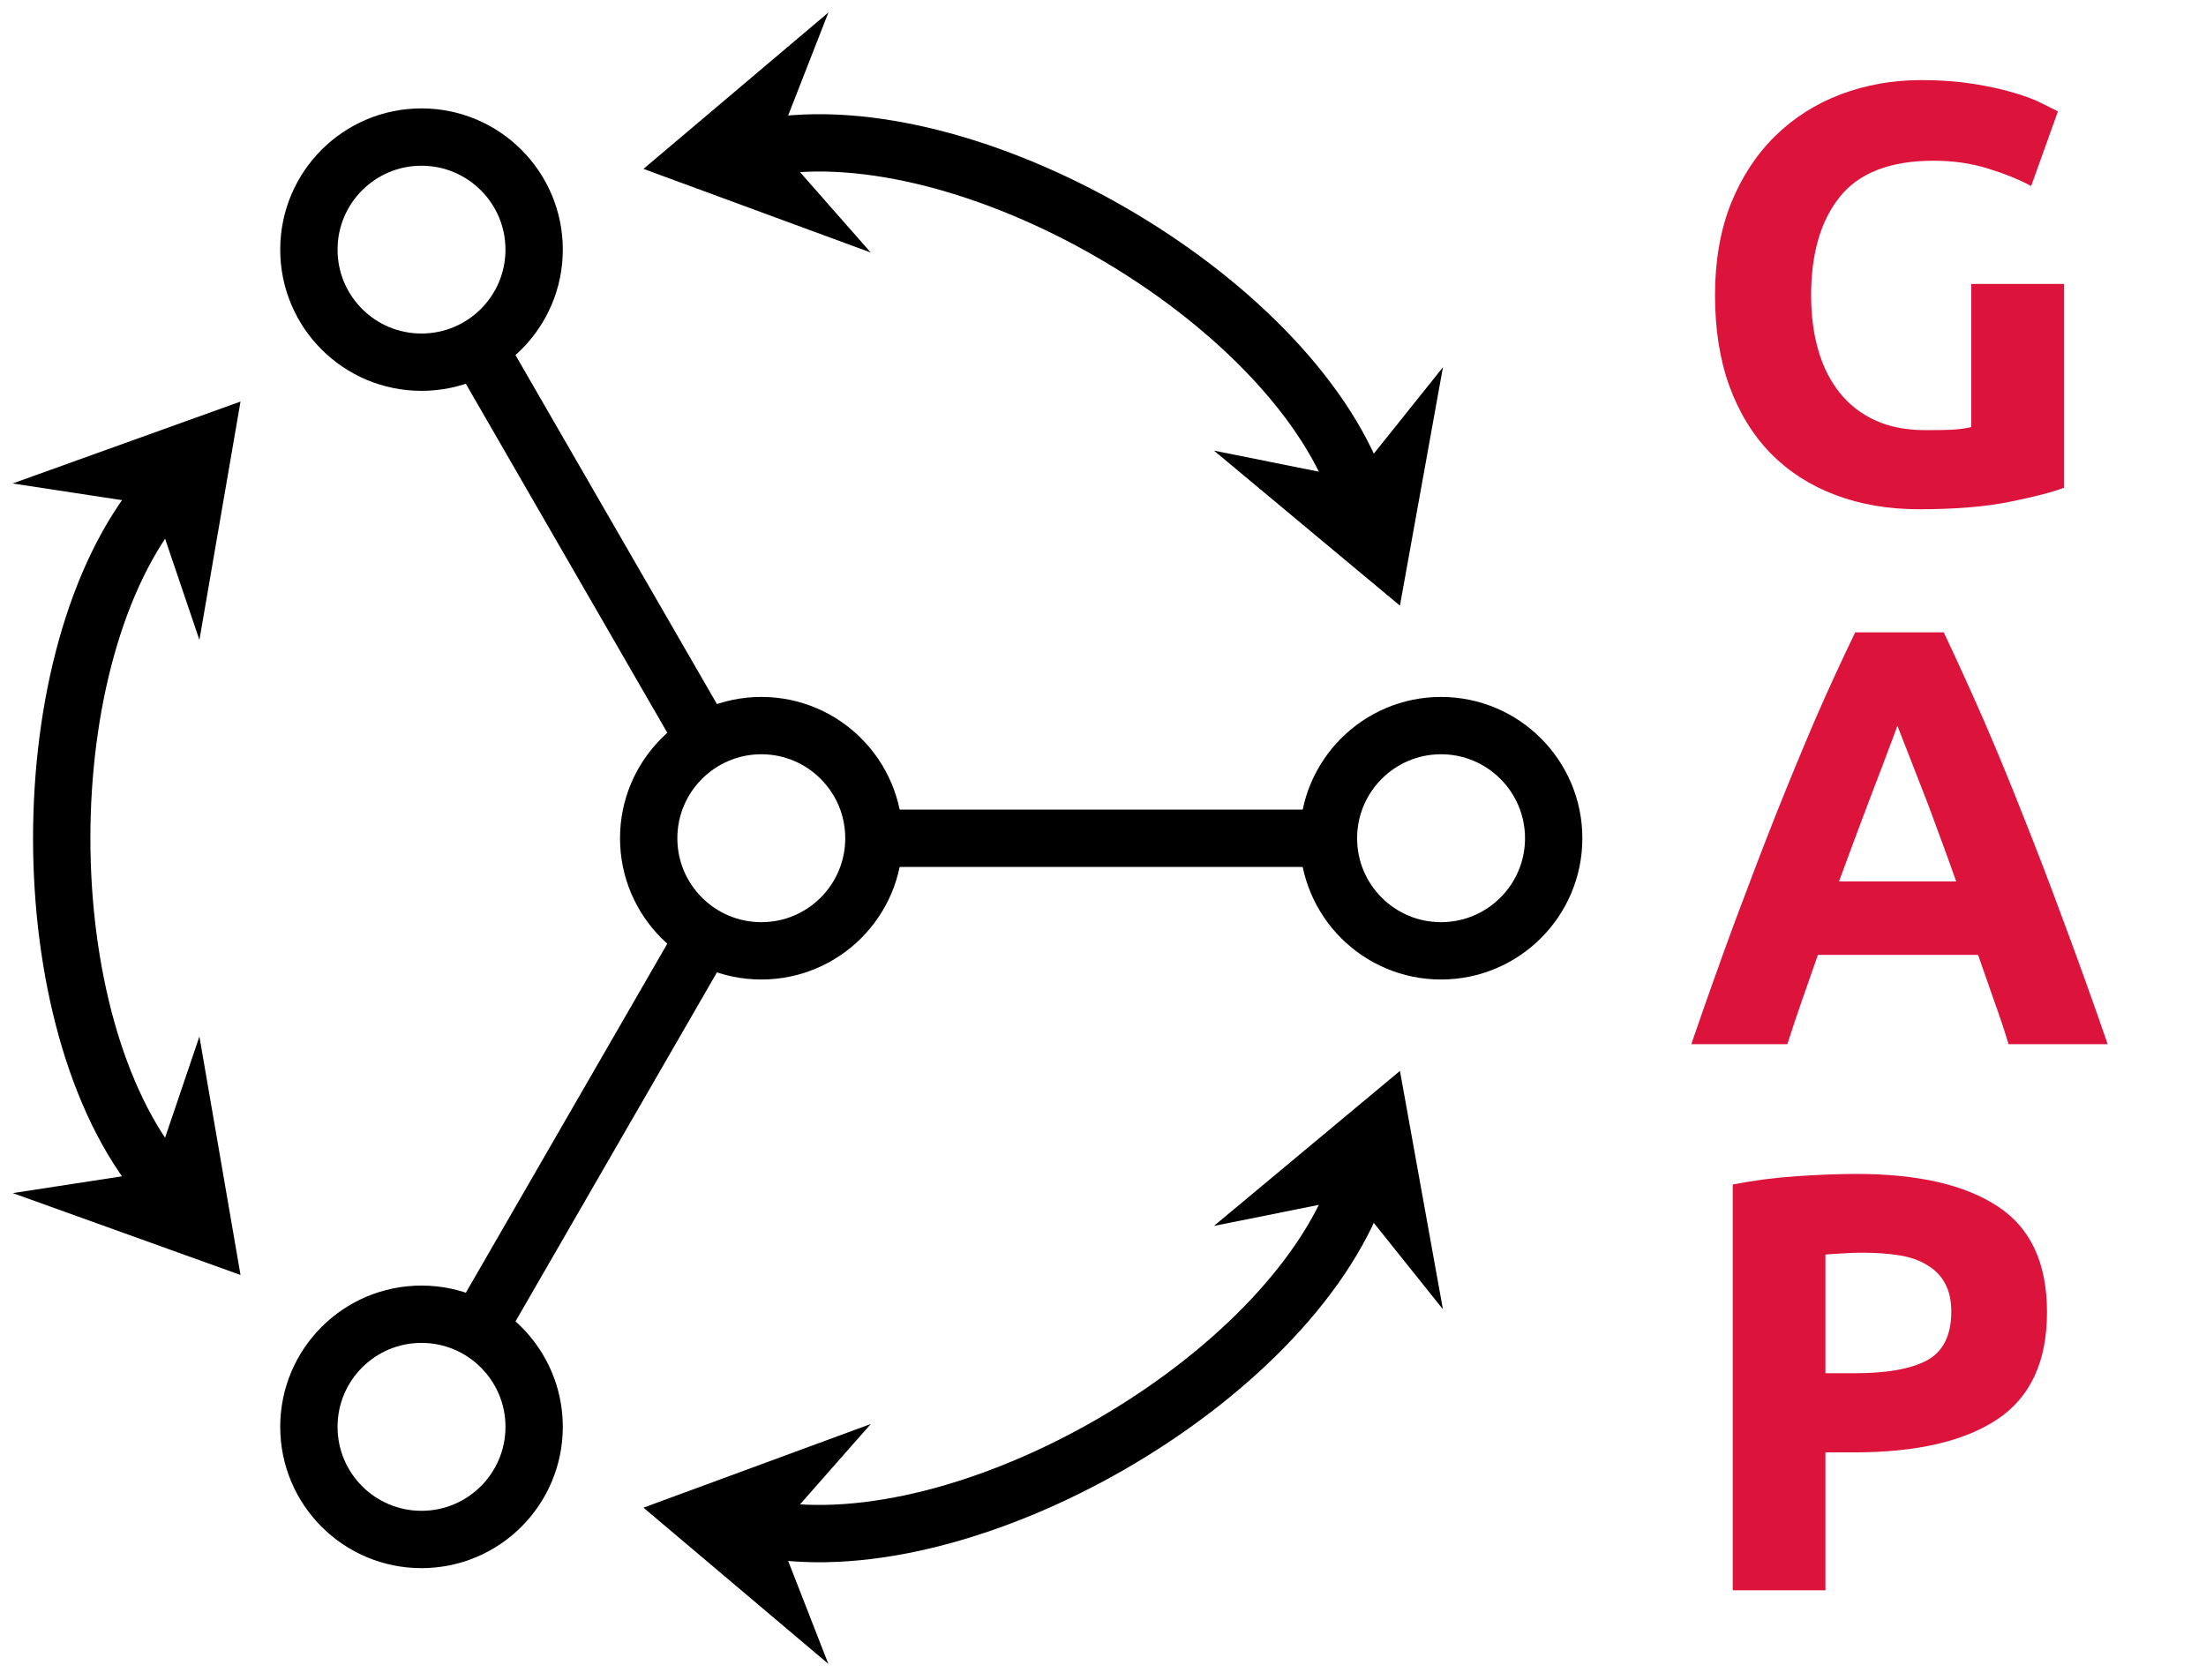
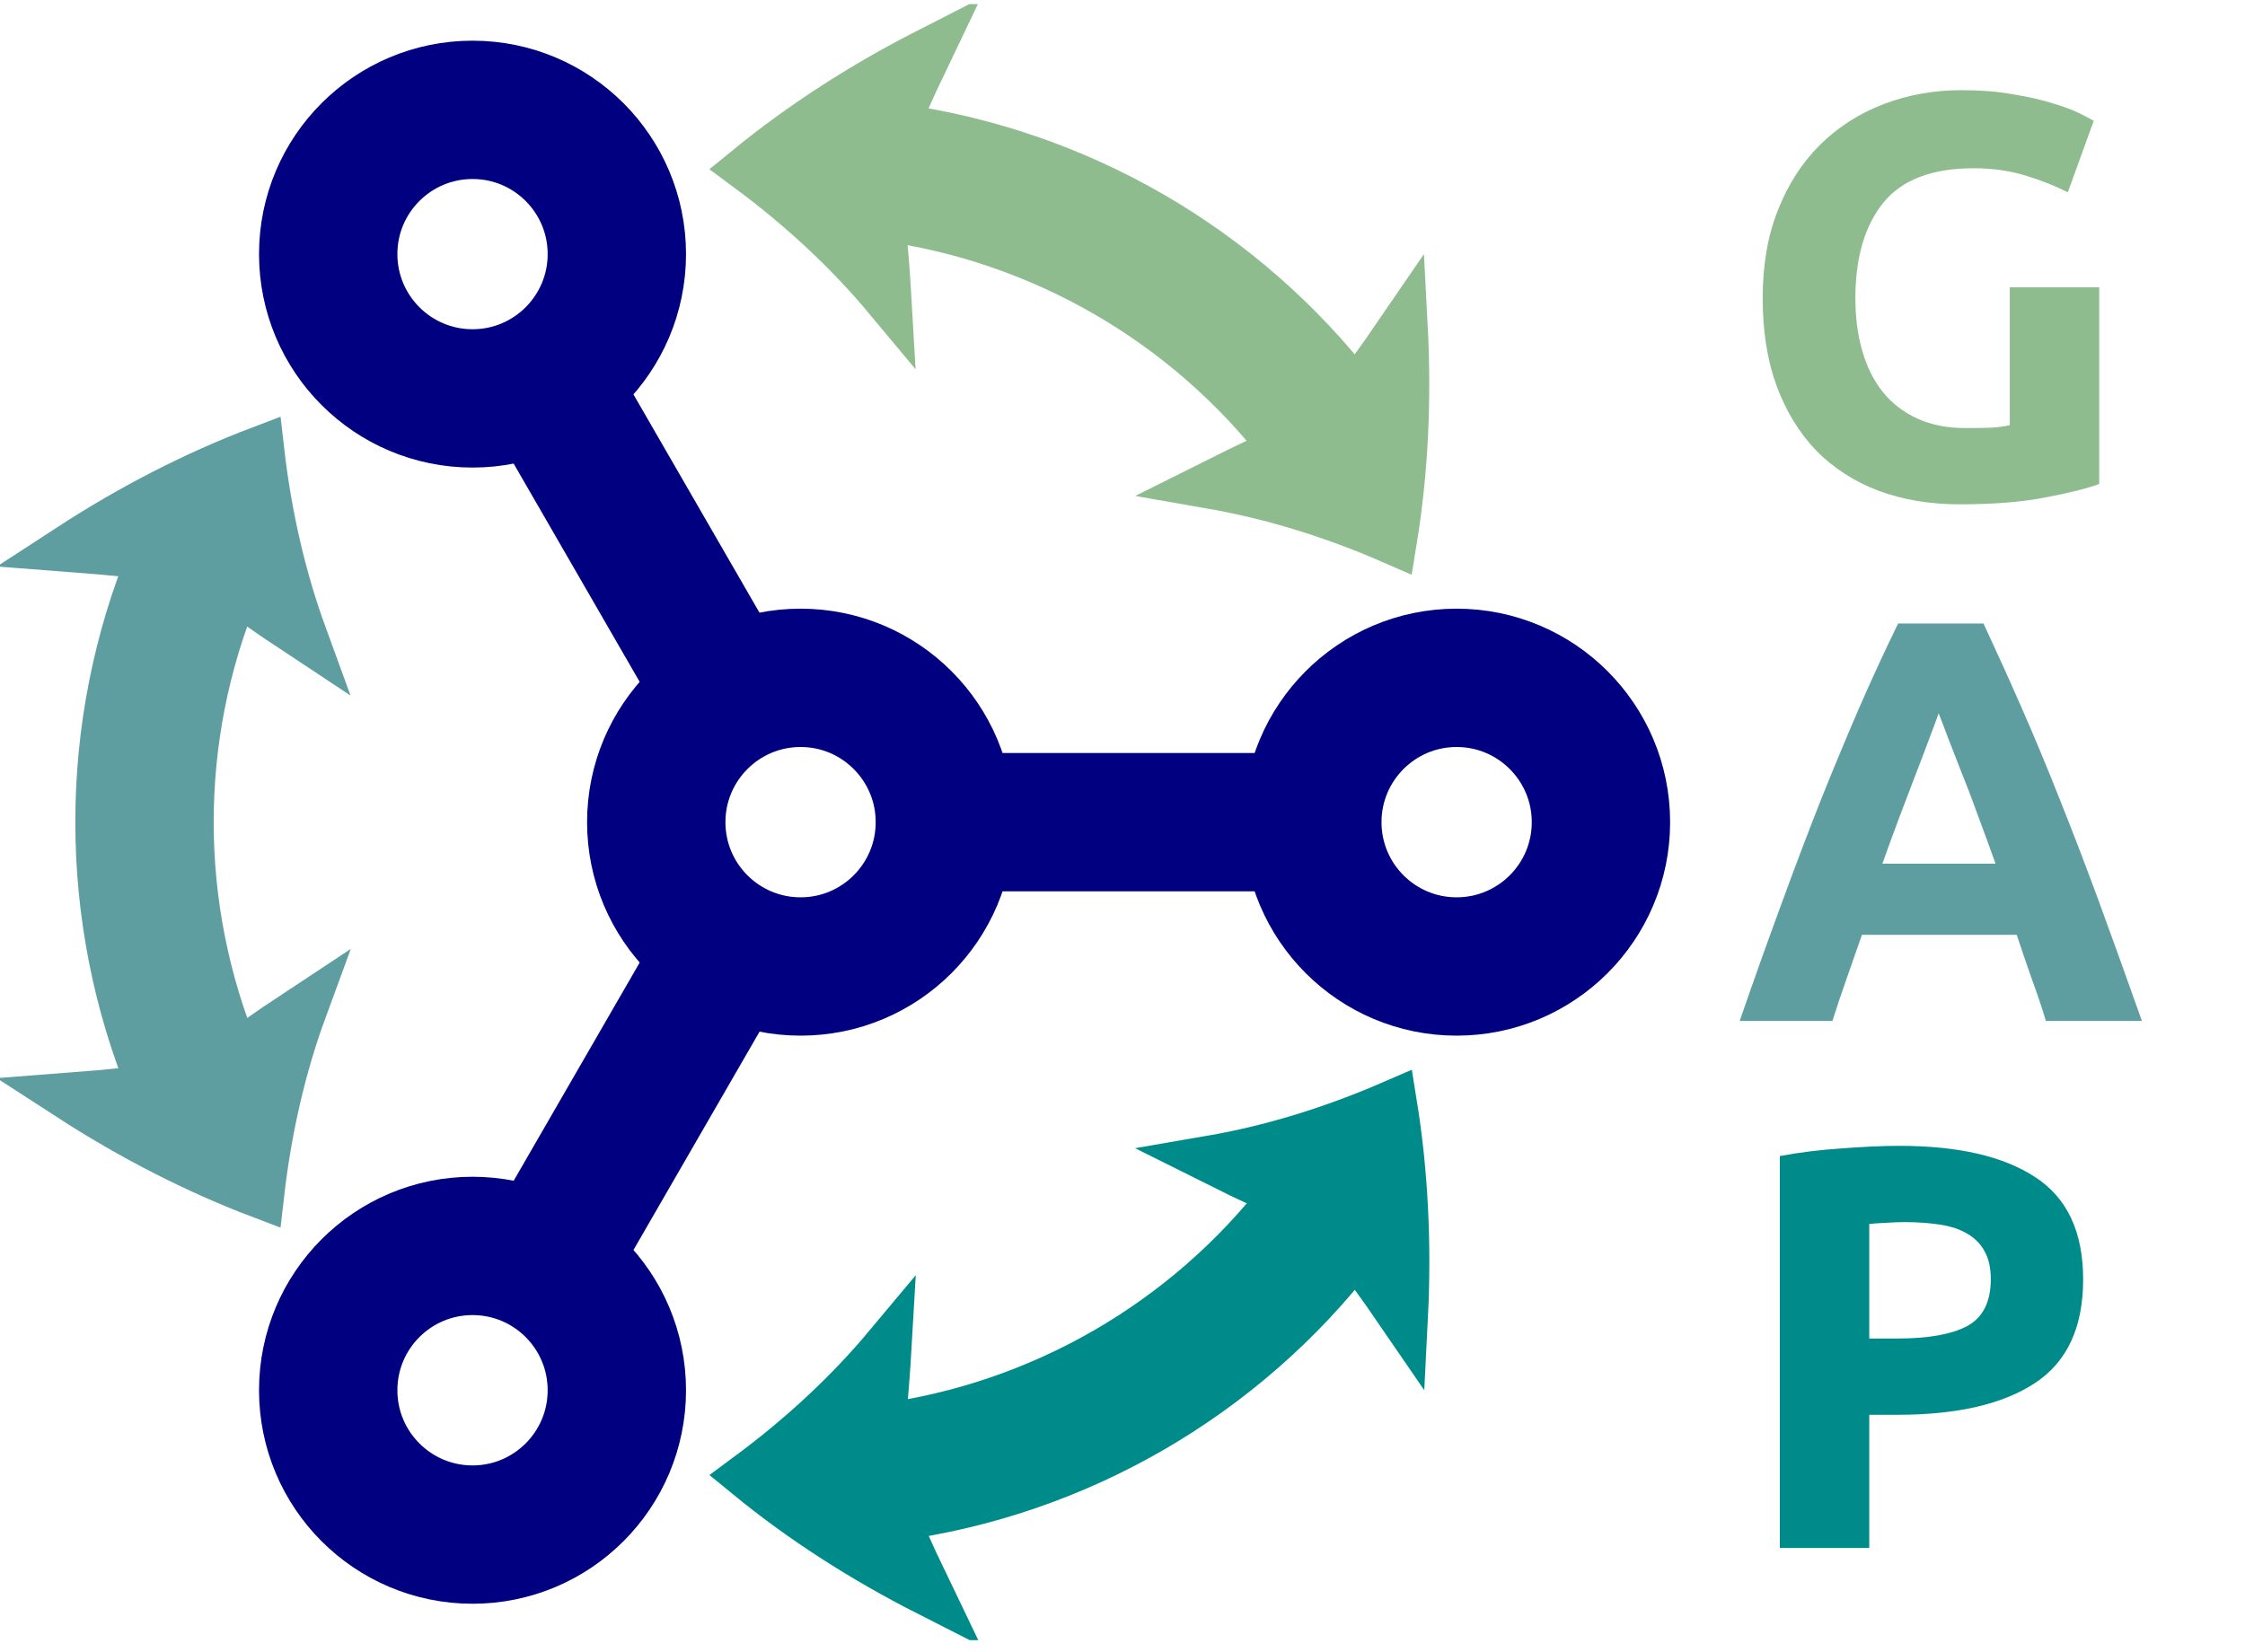
- <svg xmlns="http://www.w3.org/2000/svg" xmlns:xlink="http://www.w3.org/1999/xlink" width="91.475pt" height="69.631pt" viewBox="0 0 91.475 69.631" version="1.2">
+ <svg xmlns="http://www.w3.org/2000/svg" xmlns:xlink="http://www.w3.org/1999/xlink" width="96.107" height="70.701" viewBox="0 0 96.107 70.701">
  <defs>
    <g>
-       <symbol overflow="visible" id="glyph0-0">
-         <path style="stroke:none;" d="M 1.234 0 L 1.234 -18.484 L 11.094 -18.484 L 11.094 0 Z M 9.859 -1.234 L 9.859 -17.25 L 2.469 -17.25 L 2.469 -1.234 Z M 9.859 -1.234 " />
-       </symbol>
-       <symbol overflow="visible" id="glyph0-1">
-         <path style="stroke:none;" d="M 10.297 -14.125 C 8.504 -14.125 7.207 -13.625 6.406 -12.625 C 5.613 -11.633 5.219 -10.273 5.219 -8.547 C 5.219 -7.711 5.316 -6.953 5.516 -6.266 C 5.711 -5.586 6.008 -5 6.406 -4.5 C 6.801 -4.008 7.289 -3.629 7.875 -3.359 C 8.469 -3.086 9.16 -2.953 9.953 -2.953 C 10.379 -2.953 10.742 -2.957 11.047 -2.969 C 11.348 -2.988 11.617 -3.023 11.859 -3.078 L 11.859 -9.016 L 15.703 -9.016 L 15.703 -0.562 C 15.234 -0.383 14.488 -0.191 13.469 0.016 C 12.457 0.223 11.203 0.328 9.703 0.328 C 8.422 0.328 7.258 0.129 6.219 -0.266 C 5.176 -0.66 4.285 -1.234 3.547 -1.984 C 2.805 -2.742 2.234 -3.676 1.828 -4.781 C 1.43 -5.883 1.234 -7.141 1.234 -8.547 C 1.234 -9.973 1.453 -11.238 1.891 -12.344 C 2.336 -13.445 2.945 -14.379 3.719 -15.141 C 4.488 -15.898 5.395 -16.477 6.438 -16.875 C 7.488 -17.27 8.602 -17.469 9.781 -17.469 C 10.582 -17.469 11.305 -17.414 11.953 -17.312 C 12.609 -17.207 13.172 -17.082 13.641 -16.938 C 14.109 -16.801 14.492 -16.656 14.797 -16.5 C 15.098 -16.352 15.316 -16.242 15.453 -16.172 L 14.344 -13.078 C 13.812 -13.359 13.203 -13.602 12.516 -13.812 C 11.836 -14.02 11.098 -14.125 10.297 -14.125 Z M 10.297 -14.125 " />
-       </symbol>
-       <symbol overflow="visible" id="glyph0-2">
-         <path style="stroke:none;" d="M 13.406 0 C 13.227 -0.594 13.023 -1.203 12.797 -1.828 C 12.578 -2.453 12.359 -3.078 12.141 -3.703 L 5.5 -3.703 C 5.281 -3.078 5.062 -2.453 4.844 -1.828 C 4.625 -1.203 4.422 -0.594 4.234 0 L 0.25 0 C 0.883 -1.844 1.488 -3.539 2.062 -5.094 C 2.645 -6.656 3.207 -8.125 3.75 -9.5 C 4.301 -10.883 4.844 -12.195 5.375 -13.438 C 5.914 -14.676 6.473 -15.891 7.047 -17.078 L 10.719 -17.078 C 11.281 -15.891 11.832 -14.676 12.375 -13.438 C 12.914 -12.195 13.457 -10.883 14 -9.5 C 14.551 -8.125 15.113 -6.656 15.688 -5.094 C 16.27 -3.539 16.879 -1.844 17.516 0 Z M 8.797 -13.203 C 8.711 -12.961 8.586 -12.629 8.422 -12.203 C 8.266 -11.773 8.078 -11.281 7.859 -10.719 C 7.648 -10.156 7.414 -9.535 7.156 -8.859 C 6.906 -8.191 6.645 -7.488 6.375 -6.75 L 11.234 -6.75 C 10.973 -7.488 10.719 -8.191 10.469 -8.859 C 10.227 -9.535 9.992 -10.156 9.766 -10.719 C 9.547 -11.281 9.352 -11.773 9.188 -12.203 C 9.02 -12.629 8.891 -12.961 8.797 -13.203 Z M 8.797 -13.203 " />
-       </symbol>
-       <symbol overflow="visible" id="glyph0-3">
-         <path style="stroke:none;" d="M 7.094 -17.266 C 9.645 -17.266 11.598 -16.816 12.953 -15.922 C 14.316 -15.035 15 -13.57 15 -11.531 C 15 -9.477 14.305 -7.992 12.922 -7.078 C 11.547 -6.172 9.578 -5.719 7.016 -5.719 L 5.812 -5.719 L 5.812 0 L 1.969 0 L 1.969 -16.828 C 2.812 -16.992 3.695 -17.109 4.625 -17.172 C 5.562 -17.234 6.383 -17.266 7.094 -17.266 Z M 7.344 -14 C 7.062 -14 6.785 -13.988 6.516 -13.969 C 6.242 -13.957 6.008 -13.941 5.812 -13.922 L 5.812 -9 L 7.016 -9 C 8.348 -9 9.348 -9.176 10.016 -9.531 C 10.691 -9.895 11.031 -10.57 11.031 -11.562 C 11.031 -12.031 10.941 -12.422 10.766 -12.734 C 10.598 -13.047 10.352 -13.297 10.031 -13.484 C 9.719 -13.68 9.332 -13.816 8.875 -13.891 C 8.414 -13.961 7.906 -14 7.344 -14 Z M 7.344 -14 " />
-       </symbol>
+       <g id="glyph-0-0">
+         <path d="M 10.266 -14.078 C 8.484 -14.078 7.191 -13.582 6.391 -12.594 C 5.598 -11.602 5.203 -10.242 5.203 -8.516 C 5.203 -7.68 5.301 -6.926 5.5 -6.25 C 5.695 -5.57 5.988 -4.988 6.375 -4.5 C 6.77 -4.008 7.266 -3.629 7.859 -3.359 C 8.453 -3.086 9.141 -2.953 9.922 -2.953 C 10.348 -2.953 10.711 -2.957 11.016 -2.969 C 11.316 -2.988 11.582 -3.023 11.812 -3.078 L 11.812 -8.984 L 15.641 -8.984 L 15.641 -0.562 C 15.18 -0.383 14.441 -0.195 13.422 0 C 12.41 0.207 11.16 0.312 9.672 0.312 C 8.398 0.312 7.242 0.117 6.203 -0.266 C 5.16 -0.66 4.27 -1.234 3.531 -1.984 C 2.801 -2.742 2.234 -3.672 1.828 -4.766 C 1.43 -5.859 1.234 -7.109 1.234 -8.516 C 1.234 -9.941 1.453 -11.203 1.891 -12.297 C 2.328 -13.398 2.93 -14.332 3.703 -15.094 C 4.473 -15.852 5.379 -16.43 6.422 -16.828 C 7.461 -17.223 8.57 -17.422 9.75 -17.422 C 10.551 -17.422 11.273 -17.363 11.922 -17.25 C 12.566 -17.145 13.125 -17.02 13.594 -16.875 C 14.062 -16.738 14.445 -16.598 14.75 -16.453 C 15.051 -16.305 15.27 -16.191 15.406 -16.109 L 14.297 -13.047 C 13.773 -13.316 13.172 -13.555 12.484 -13.766 C 11.805 -13.973 11.066 -14.078 10.266 -14.078 Z M 10.266 -14.078 " />
+       </g>
+       <g id="glyph-0-1">
+         <path d="M 13.359 0 C 13.18 -0.594 12.977 -1.195 12.75 -1.812 C 12.531 -2.438 12.316 -3.062 12.109 -3.688 L 5.484 -3.688 C 5.266 -3.062 5.047 -2.438 4.828 -1.812 C 4.609 -1.195 4.406 -0.594 4.219 0 L 0.25 0 C 0.883 -1.832 1.488 -3.523 2.062 -5.078 C 2.633 -6.641 3.191 -8.109 3.734 -9.484 C 4.285 -10.859 4.828 -12.16 5.359 -13.391 C 5.898 -14.629 6.457 -15.836 7.031 -17.016 L 10.688 -17.016 C 11.238 -15.836 11.785 -14.629 12.328 -13.391 C 12.867 -12.16 13.41 -10.859 13.953 -9.484 C 14.504 -8.109 15.066 -6.641 15.641 -5.078 C 16.211 -3.523 16.82 -1.832 17.469 0 Z M 8.766 -13.172 C 8.68 -12.922 8.555 -12.582 8.391 -12.156 C 8.234 -11.727 8.047 -11.234 7.828 -10.672 C 7.617 -10.117 7.383 -9.504 7.125 -8.828 C 6.875 -8.16 6.617 -7.461 6.359 -6.734 L 11.203 -6.734 C 10.941 -7.461 10.688 -8.16 10.438 -8.828 C 10.195 -9.504 9.961 -10.117 9.734 -10.672 C 9.516 -11.234 9.32 -11.727 9.156 -12.156 C 9 -12.582 8.867 -12.922 8.766 -13.172 Z M 8.766 -13.172 " />
+       </g>
+       <g id="glyph-0-2">
+         <path d="M 7.078 -17.219 C 9.609 -17.219 11.551 -16.77 12.906 -15.875 C 14.27 -14.988 14.953 -13.531 14.953 -11.5 C 14.953 -9.445 14.266 -7.969 12.891 -7.062 C 11.516 -6.156 9.551 -5.703 7 -5.703 L 5.797 -5.703 L 5.797 0 L 1.969 0 L 1.969 -16.781 C 2.801 -16.938 3.68 -17.047 4.609 -17.109 C 5.547 -17.18 6.367 -17.219 7.078 -17.219 Z M 7.312 -13.953 C 7.039 -13.953 6.77 -13.941 6.5 -13.922 C 6.227 -13.91 5.992 -13.895 5.797 -13.875 L 5.797 -8.969 L 7 -8.969 C 8.32 -8.969 9.316 -9.145 9.984 -9.5 C 10.66 -9.863 11 -10.535 11 -11.516 C 11 -11.992 10.91 -12.391 10.734 -12.703 C 10.566 -13.016 10.32 -13.266 10 -13.453 C 9.688 -13.641 9.301 -13.77 8.844 -13.844 C 8.383 -13.914 7.875 -13.953 7.312 -13.953 Z M 7.312 -13.953 " />
+       </g>
    </g>
-     <clipPath id="clip1">
-       <path d="M 0 0.016 L 70 0.016 L 70 69.25 L 0 69.25 Z M 0 0.016 " />
+     <clipPath id="clip-0">
+       <path clip-rule="nonzero" d="M 0 0.176 L 95.223 0.176 L 95.223 70.227 L 0 70.227 Z M 0 0.176 " />
    </clipPath>
-     <clipPath id="clip2">
-       <path d="M 21 0.016 L 90.953 0.016 L 90.953 69.25 L 21 69.25 Z M 21 0.016 " />
+     <clipPath id="clip-1">
+       <path clip-rule="nonzero" d="M 0 0.176 L 95.223 0.176 L 95.223 70.227 L 0 70.227 Z M 0 0.176 " />
    </clipPath>
-     <clipPath id="clip3">
-       <path d="M 0 0.016 L 56 0.016 L 56 49 L 0 49 Z M 0 0.016 " />
+     <clipPath id="clip-2">
+       <path clip-rule="nonzero" d="M 22 0.176 L 90 0.176 L 90 53 L 22 53 Z M 22 0.176 " />
    </clipPath>
-     <clipPath id="clip4">
-       <path d="M 0 20 L 56 20 L 56 69.25 L 0 69.25 Z M 0 20 " />
+     <clipPath id="clip-3">
+       <path clip-rule="nonzero" d="M 3 0.176 L 69 0.176 L 69 42 L 3 42 Z M 3 0.176 " />
    </clipPath>
-     <clipPath id="clip5">
-       <path d="M 0 0.016 L 63 0.016 L 63 64 L 0 64 Z M 0 0.016 " />
+     <clipPath id="clip-4">
+       <path clip-rule="nonzero" d="M 0 0.176 L 93 0.176 L 93 70.227 L 0 70.227 Z M 0 0.176 " />
    </clipPath>
-     <clipPath id="clip6">
-       <path d="M 0 6 L 63 6 L 63 69.25 L 0 69.25 Z M 0 6 " />
+     <clipPath id="clip-5">
+       <path clip-rule="nonzero" d="M 0 0.176 L 42 0.176 L 42 57 L 0 57 Z M 0 0.176 " />
    </clipPath>
-     <clipPath id="clip7">
-       <path d="M 0 0.016 L 90 0.016 L 90 54 L 0 54 Z M 0 0.016 " />
+     <clipPath id="clip-6">
+       <path clip-rule="nonzero" d="M 0 14 L 42 14 L 42 70.227 L 0 70.227 Z M 0 14 " />
    </clipPath>
-     <clipPath id="clip8">
-       <path d="M 33 0.016 L 79 0.016 L 79 44 L 33 44 Z M 33 0.016 " />
+     <clipPath id="clip-7">
+       <path clip-rule="nonzero" d="M 0 0.176 L 95.223 0.176 L 95.223 70.227 L 0 70.227 Z M 0 0.176 " />
    </clipPath>
-     <clipPath id="clip9">
-       <path d="M 8 0.016 L 54 0.016 L 54 29 L 8 29 Z M 8 0.016 " />
+     <clipPath id="clip-8">
+       <path clip-rule="nonzero" d="M 3 28 L 69 28 L 69 70.227 L 3 70.227 Z M 3 28 " />
    </clipPath>
-     <clipPath id="clip10">
-       <path d="M 0 0.016 L 41 0.016 L 41 69.25 L 0 69.25 Z M 0 0.016 " />
-     </clipPath>
-     <clipPath id="clip11">
-       <path d="M 0 0.016 L 29 0.016 L 29 44 L 0 44 Z M 0 0.016 " />
-     </clipPath>
-     <clipPath id="clip12">
-       <path d="M 0 25 L 29 25 L 29 69.25 L 0 69.25 Z M 0 25 " />
-     </clipPath>
-     <clipPath id="clip13">
-       <path d="M 0 15 L 90 15 L 90 69.25 L 0 69.25 Z M 0 15 " />
-     </clipPath>
-     <clipPath id="clip14">
-       <path d="M 8 40 L 54 40 L 54 69.25 L 8 69.25 Z M 8 40 " />
-     </clipPath>
-     <clipPath id="clip15">
-       <path d="M 33 25 L 79 25 L 79 69.25 L 33 69.25 Z M 33 25 " />
+     <clipPath id="clip-9">
+       <path clip-rule="nonzero" d="M 22 18 L 90 18 L 90 70.227 L 22 70.227 Z M 22 18 " />
    </clipPath>
  </defs>
-   <g id="surface1">
-     <g clip-path="url(#clip1)" clip-rule="nonzero">
-       <path style="fill:none;stroke-width:2.391;stroke-linecap:butt;stroke-linejoin:miter;stroke:rgb(0%,0%,0%);stroke-opacity:1;stroke-miterlimit:10;" d="M 4.695 -0.001 C 4.695 2.592 2.593 4.698 0.001 4.698 C -2.592 4.698 -4.698 2.592 -4.698 -0.001 C -4.698 -2.594 -2.592 -4.696 0.001 -4.696 C 2.593 -4.696 4.695 -2.594 4.695 -0.001 Z M 4.695 -0.001 " transform="matrix(0.994293,0,0,-0.994293,31.56981,34.76081)" />
-     </g>
-     <g clip-path="url(#clip2)" clip-rule="nonzero">
-       <path style="fill:none;stroke-width:2.391;stroke-linecap:butt;stroke-linejoin:miter;stroke:rgb(0%,0%,0%);stroke-opacity:1;stroke-miterlimit:10;" d="M 33.045 -0.001 C 33.045 2.592 30.939 4.698 28.346 4.698 C 25.753 4.698 23.651 2.592 23.651 -0.001 C 23.651 -2.594 25.753 -4.696 28.346 -4.696 C 30.939 -4.696 33.045 -2.594 33.045 -0.001 Z M 33.045 -0.001 " transform="matrix(0.994293,0,0,-0.994293,31.56981,34.76081)" />
-     </g>
-     <g clip-path="url(#clip3)" clip-rule="nonzero">
-       <path style="fill:none;stroke-width:2.391;stroke-linecap:butt;stroke-linejoin:miter;stroke:rgb(0%,0%,0%);stroke-opacity:1;stroke-miterlimit:10;" d="M -9.475 24.549 C -9.475 27.142 -11.581 29.244 -14.174 29.244 C -16.767 29.244 -18.869 27.142 -18.869 24.549 C -18.869 21.956 -16.767 19.855 -14.174 19.855 C -11.581 19.855 -9.475 21.956 -9.475 24.549 Z M -9.475 24.549 " transform="matrix(0.994293,0,0,-0.994293,31.56981,34.76081)" />
-     </g>
-     <g clip-path="url(#clip4)" clip-rule="nonzero">
-       <path style="fill:none;stroke-width:2.391;stroke-linecap:butt;stroke-linejoin:miter;stroke:rgb(0%,0%,0%);stroke-opacity:1;stroke-miterlimit:10;" d="M -9.475 -24.547 C -9.475 -21.954 -11.581 -19.852 -14.174 -19.852 C -16.767 -19.852 -18.869 -21.954 -18.869 -24.547 C -18.869 -27.144 -16.767 -29.246 -14.174 -29.246 C -11.581 -29.246 -9.475 -27.144 -9.475 -24.547 Z M -9.475 -24.547 " transform="matrix(0.994293,0,0,-0.994293,31.56981,34.76081)" />
-     </g>
-     <path style="fill:none;stroke-width:2.391;stroke-linecap:butt;stroke-linejoin:miter;stroke:rgb(0%,0%,0%);stroke-opacity:1;stroke-miterlimit:10;" d="M 5.67 -0.001 L 22.677 -0.001 " transform="matrix(0.994293,0,0,-0.994293,31.56981,34.76081)" />
-     <g clip-path="url(#clip5)" clip-rule="nonzero">
-       <path style="fill:none;stroke-width:2.391;stroke-linecap:butt;stroke-linejoin:miter;stroke:rgb(0%,0%,0%);stroke-opacity:1;stroke-miterlimit:10;" d="M -2.836 4.91 L -11.338 19.639 " transform="matrix(0.994293,0,0,-0.994293,31.56981,34.76081)" />
-     </g>
-     <g clip-path="url(#clip6)" clip-rule="nonzero">
-       <path style="fill:none;stroke-width:2.391;stroke-linecap:butt;stroke-linejoin:miter;stroke:rgb(0%,0%,0%);stroke-opacity:1;stroke-miterlimit:10;" d="M -2.836 -4.908 L -11.338 -19.64 " transform="matrix(0.994293,0,0,-0.994293,31.56981,34.76081)" />
-     </g>
-     <g clip-path="url(#clip7)" clip-rule="nonzero">
-       <path style="fill:none;stroke-width:2.391;stroke-linecap:butt;stroke-linejoin:miter;stroke:rgb(0%,0%,0%);stroke-opacity:1;stroke-miterlimit:10;" d="M 24.869 14.555 C 21.934 22.62 8.624 30.305 0.169 28.816 " transform="matrix(0.994293,0,0,-0.994293,31.56981,34.76081)" />
-     </g>
-     <path style=" stroke:none;fill-rule:nonzero;fill:rgb(0%,0%,0%);fill-opacity:1;" d="M 57.574 23.805 L 58.652 17.828 L 56.418 20.621 L 52.91 19.918 Z M 57.574 23.805 " />
-     <g clip-path="url(#clip8)" clip-rule="nonzero">
-       <path style="fill:none;stroke-width:1.41;stroke-linecap:butt;stroke-linejoin:miter;stroke:rgb(0%,0%,0%);stroke-opacity:1;stroke-miterlimit:10;" d="M 7.219 -0.002 L 1.941 3.073 L 3.812 0 L 1.941 -3.073 Z M 7.219 -0.002 " transform="matrix(0.340048,0.934338,0.934338,-0.340048,55.1213,17.05936)" />
-     </g>
-     <path style=" stroke:none;fill-rule:nonzero;fill:rgb(0%,0%,0%);fill-opacity:1;" d="M 28.055 6.762 L 33.754 8.859 L 31.391 6.172 L 32.691 2.84 Z M 28.055 6.762 " />
-     <g clip-path="url(#clip9)" clip-rule="nonzero">
-       <path style="fill:none;stroke-width:1.41;stroke-linecap:butt;stroke-linejoin:miter;stroke:rgb(0%,0%,0%);stroke-opacity:1;stroke-miterlimit:10;" d="M 7.22 0.001 L 1.941 3.074 L 3.813 -0.001 L 1.942 -3.074 Z M 7.22 0.001 " transform="matrix(-0.97918,0.172639,0.172639,0.97918,35.12403,5.514168)" />
-     </g>
-     <g clip-path="url(#clip10)" clip-rule="nonzero">
-       <path style="fill:none;stroke-width:2.391;stroke-linecap:butt;stroke-linejoin:miter;stroke:rgb(0%,0%,0%);stroke-opacity:1;stroke-miterlimit:10;" d="M -25.037 14.26 C -30.557 7.684 -30.557 -7.685 -25.037 -14.262 " transform="matrix(0.994293,0,0,-0.994293,31.56981,34.76081)" />
-     </g>
-     <path style=" stroke:none;fill-rule:nonzero;fill:rgb(0%,0%,0%);fill-opacity:1;" d="M 9.078 17.719 L 3.363 19.773 L 6.898 20.312 L 8.047 23.699 Z M 9.078 17.719 " />
-     <g clip-path="url(#clip11)" clip-rule="nonzero">
-       <path style="fill:none;stroke-width:1.41;stroke-linecap:butt;stroke-linejoin:miter;stroke:rgb(0%,0%,0%);stroke-opacity:1;stroke-miterlimit:10;" d="M 7.217 -0.001 L 1.94 3.074 L 3.81 0.002 L 1.943 -3.073 Z M 7.217 -0.001 " transform="matrix(0.639112,-0.761649,-0.761649,-0.639112,4.464785,23.21525)" />
-     </g>
-     <path style=" stroke:none;fill-rule:nonzero;fill:rgb(0%,0%,0%);fill-opacity:1;" d="M 9.078 51.805 L 8.047 45.82 L 6.898 49.207 L 3.363 49.75 Z M 9.078 51.805 " />
-     <g clip-path="url(#clip12)" clip-rule="nonzero">
-       <path style="fill:none;stroke-width:1.41;stroke-linecap:butt;stroke-linejoin:miter;stroke:rgb(0%,0%,0%);stroke-opacity:1;stroke-miterlimit:10;" d="M 7.219 -0 L 1.941 3.074 L 3.808 -0 L 1.941 -3.075 Z M 7.219 -0 " transform="matrix(0.639112,0.761649,0.761649,-0.639112,4.464785,46.30638)" />
-     </g>
-     <g clip-path="url(#clip13)" clip-rule="nonzero">
-       <path style="fill:none;stroke-width:2.391;stroke-linecap:butt;stroke-linejoin:miter;stroke:rgb(0%,0%,0%);stroke-opacity:1;stroke-miterlimit:10;" d="M 0.169 -28.814 C 8.624 -30.307 21.934 -22.622 24.869 -14.553 " transform="matrix(0.994293,0,0,-0.994293,31.56981,34.76081)" />
-     </g>
-     <path style=" stroke:none;fill-rule:nonzero;fill:rgb(0%,0%,0%);fill-opacity:1;" d="M 28.055 62.762 L 32.691 66.68 L 31.391 63.348 L 33.754 60.664 Z M 28.055 62.762 " />
-     <g clip-path="url(#clip14)" clip-rule="nonzero">
-       <path style="fill:none;stroke-width:1.41;stroke-linecap:butt;stroke-linejoin:miter;stroke:rgb(0%,0%,0%);stroke-opacity:1;stroke-miterlimit:10;" d="M 7.22 0.001 L 1.943 3.072 L 3.813 -0.002 L 1.941 -3.072 Z M 7.22 0.001 " transform="matrix(-0.97918,-0.172639,-0.172639,0.97918,35.12403,64.00746)" />
-     </g>
-     <path style=" stroke:none;fill-rule:nonzero;fill:rgb(0%,0%,0%);fill-opacity:1;" d="M 57.574 45.719 L 52.91 49.605 L 56.418 48.902 L 58.652 51.695 Z M 57.574 45.719 " />
-     <g clip-path="url(#clip15)" clip-rule="nonzero">
-       <path style="fill:none;stroke-width:1.41;stroke-linecap:butt;stroke-linejoin:miter;stroke:rgb(0%,0%,0%);stroke-opacity:1;stroke-miterlimit:10;" d="M 7.217 0.001 L 1.939 3.072 L 3.81 -0.001 L 1.939 -3.073 Z M 7.217 0.001 " transform="matrix(0.340048,-0.934338,-0.934338,-0.340048,55.1213,52.46227)" />
-     </g>
-     <g style="fill:rgb(86.4%,7.999%,23.499%);fill-opacity:1;">
-       <use xlink:href="#glyph0-1" x="69.882" y="20.79" />
-     </g>
-     <g style="fill:rgb(86.4%,7.999%,23.499%);fill-opacity:1;">
-       <use xlink:href="#glyph0-2" x="69.882" y="43.301" />
-     </g>
-     <g style="fill:rgb(86.4%,7.999%,23.499%);fill-opacity:1;">
-       <use xlink:href="#glyph0-3" x="69.882" y="65.947" />
-     </g>
+   <g clip-path="url(#clip-0)">
+     <path fill="none" stroke-width="5.978" stroke-linecap="butt" stroke-linejoin="miter" stroke="rgb(0%, 0%, 50%)" stroke-opacity="1" stroke-miterlimit="10" d="M 6.235 0.001 C 6.235 3.443 3.444 6.238 0.002 6.238 C -3.444 6.238 -6.235 3.443 -6.235 0.001 C -6.235 -3.445 -3.444 -6.236 0.002 -6.236 C 3.444 -6.236 6.235 -3.445 6.235 0.001 Z M 34.582 0.001 C 34.582 3.443 31.791 6.238 28.345 6.238 C 24.903 6.238 22.112 3.443 22.112 0.001 C 22.112 -3.445 24.903 -6.236 28.345 -6.236 C 31.791 -6.236 34.582 -3.445 34.582 0.001 Z M -7.938 24.551 C -7.938 27.993 -10.73 30.784 -14.172 30.784 C -17.617 30.784 -20.409 27.993 -20.409 24.551 C -20.409 21.105 -17.617 18.314 -14.172 18.314 C -10.73 18.314 -7.938 21.105 -7.938 24.551 Z M -7.938 -24.549 C -7.938 -21.104 -10.73 -18.312 -14.172 -18.312 C -17.617 -18.312 -20.409 -21.104 -20.409 -24.549 C -20.409 -27.995 -17.617 -30.787 -14.172 -30.787 C -10.73 -30.787 -7.938 -27.995 -7.938 -24.549 Z M -7.938 -24.549 " transform="matrix(0.990794, 0, 0, -0.990794, 34.27156, 35.20386)" />
+   </g>
+   <path fill="none" stroke-width="5.978" stroke-linecap="butt" stroke-linejoin="miter" stroke="rgb(0%, 0%, 50%)" stroke-opacity="1" stroke-miterlimit="10" d="M 5.671 0.001 L 22.679 0.001 " transform="matrix(0.990794, 0, 0, -0.990794, 34.27156, 35.20386)" />
+   <g clip-path="url(#clip-1)">
+     <path fill="none" stroke-width="5.978" stroke-linecap="butt" stroke-linejoin="miter" stroke="rgb(0%, 0%, 50%)" stroke-opacity="1" stroke-miterlimit="10" d="M -2.833 4.909 L -11.337 19.639 " transform="matrix(0.990794, 0, 0, -0.990794, 34.27156, 35.20386)" />
+     <path fill="none" stroke-width="5.978" stroke-linecap="butt" stroke-linejoin="miter" stroke="rgb(0%, 0%, 50%)" stroke-opacity="1" stroke-miterlimit="10" d="M -2.833 -4.912 L -11.337 -19.641 " transform="matrix(0.990794, 0, 0, -0.990794, 34.27156, 35.20386)" />
+     <path fill="none" stroke-width="5.978" stroke-linecap="butt" stroke-linejoin="miter" stroke="rgb(56%, 73.599%, 56%)" stroke-opacity="1" stroke-miterlimit="10" d="M 22.451 17.309 C 17.893 23.222 11.159 27.11 3.759 28.099 " transform="matrix(0.990794, 0, 0, -0.990794, 34.27156, 35.20386)" />
+   </g>
+   <path fill-rule="nonzero" fill="rgb(56%, 73.599%, 56%)" fill-opacity="1" d="M 59.633 23.141 C 60.109 20.219 60.262 17.141 60.094 13.965 C 59.043 15.504 57.953 17 56.824 18.461 C 55.129 19.172 53.469 19.938 51.836 20.758 C 54.41 21.207 57.027 22.004 59.633 23.141 Z M 59.633 23.141 " />
+   <g clip-path="url(#clip-2)">
+     <path fill="none" stroke-width="2.071" stroke-linecap="butt" stroke-linejoin="miter" stroke="rgb(56%, 73.599%, 56%)" stroke-opacity="1" stroke-miterlimit="10" d="M 25.597 12.175 C 26.078 15.124 26.232 18.231 26.062 21.436 C 25.002 19.883 23.902 18.373 22.762 16.898 C 21.051 16.181 19.376 15.408 17.728 14.58 C 20.326 14.127 22.967 13.323 25.597 12.175 Z M 25.597 12.175 " transform="matrix(0.990794, 0, 0, -0.990794, 34.27156, 35.20386)" />
+   </g>
+   <path fill-rule="nonzero" fill="rgb(56%, 73.599%, 56%)" fill-opacity="1" d="M 32.039 7.207 C 34.324 8.898 36.324 10.766 37.992 12.766 C 37.887 10.945 37.719 9.125 37.496 7.301 C 38.188 5.59 38.938 3.898 39.742 2.223 C 36.918 3.664 34.332 5.336 32.039 7.207 Z M 32.039 7.207 " />
+   <g clip-path="url(#clip-3)">
+     <path fill="none" stroke-width="2.071" stroke-linecap="butt" stroke-linejoin="miter" stroke="rgb(56%, 73.599%, 56%)" stroke-opacity="1" stroke-miterlimit="10" d="M -2.253 28.257 C 0.053 26.55 2.072 24.665 3.755 22.647 C 3.649 24.484 3.479 26.321 3.254 28.162 C 3.952 29.889 4.709 31.596 5.521 33.288 C 2.671 31.833 0.061 30.145 -2.253 28.257 Z M -2.253 28.257 " transform="matrix(0.990794, 0, 0, -0.990794, 34.27156, 35.20386)" />
+   </g>
+   <g clip-path="url(#clip-4)">
+     <path fill="none" stroke-width="5.978" stroke-linecap="butt" stroke-linejoin="miter" stroke="rgb(37.199%, 62%, 62.799%)" stroke-opacity="1" stroke-miterlimit="10" d="M -26.216 10.788 C -29.059 3.884 -29.055 -3.891 -26.212 -10.794 " transform="matrix(0.990794, 0, 0, -0.990794, 34.27156, 35.20386)" />
+   </g>
+   <path fill-rule="nonzero" fill="rgb(37.199%, 62%, 62.799%)" fill-opacity="1" d="M 11.141 19.27 C 8.375 20.32 5.633 21.727 2.969 23.461 C 4.824 23.602 6.668 23.793 8.496 24.047 C 9.961 25.156 11.453 26.211 12.977 27.215 C 12.082 24.762 11.465 22.098 11.141 19.27 Z M 11.141 19.27 " />
+   <g clip-path="url(#clip-5)">
+     <path fill="none" stroke-width="2.071" stroke-linecap="butt" stroke-linejoin="miter" stroke="rgb(37.199%, 62%, 62.799%)" stroke-opacity="1" stroke-miterlimit="10" d="M -23.346 16.082 C -26.137 15.022 -28.905 13.603 -31.594 11.852 C -29.721 11.71 -27.86 11.517 -26.015 11.261 C -24.537 10.141 -23.03 9.076 -21.493 8.063 C -22.396 10.539 -23.019 13.228 -23.346 16.082 Z M -23.346 16.082 " transform="matrix(0.990794, 0, 0, -0.990794, 34.27156, 35.20386)" />
+   </g>
+   <path fill-rule="nonzero" fill="rgb(37.199%, 62%, 62.799%)" fill-opacity="1" d="M 11.141 51.137 C 11.465 48.309 12.082 45.645 12.98 43.199 C 11.457 44.203 9.961 45.258 8.496 46.363 C 6.668 46.617 4.828 46.816 2.973 46.957 C 5.633 48.68 8.375 50.086 11.141 51.137 Z M 11.141 51.137 " />
+   <g clip-path="url(#clip-6)">
+     <path fill="none" stroke-width="2.071" stroke-linecap="butt" stroke-linejoin="miter" stroke="rgb(37.199%, 62%, 62.799%)" stroke-opacity="1" stroke-miterlimit="10" d="M -23.346 -16.081 C -23.019 -13.226 -22.396 -10.538 -21.489 -8.07 C -23.027 -9.083 -24.537 -10.147 -26.015 -11.263 C -27.86 -11.519 -29.717 -11.72 -31.59 -11.862 C -28.905 -13.601 -26.137 -15.02 -23.346 -16.081 Z M -23.346 -16.081 " transform="matrix(0.990794, 0, 0, -0.990794, 34.27156, 35.20386)" />
+   </g>
+   <g clip-path="url(#clip-7)">
+     <path fill="none" stroke-width="5.978" stroke-linecap="butt" stroke-linejoin="miter" stroke="rgb(0%, 54.5%, 54.5%)" stroke-opacity="1" stroke-miterlimit="10" d="M 3.767 -28.098 C 11.163 -27.108 17.897 -23.217 22.455 -17.303 " transform="matrix(0.990794, 0, 0, -0.990794, 34.27156, 35.20386)" />
+   </g>
+   <path fill-rule="nonzero" fill="rgb(0%, 54.5%, 54.5%)" fill-opacity="1" d="M 32.039 63.199 C 34.328 65.074 36.918 66.742 39.754 68.184 C 38.945 66.508 38.195 64.816 37.496 63.105 C 37.727 61.281 37.895 59.461 38 57.641 C 36.324 59.645 34.324 61.508 32.039 63.199 Z M 32.039 63.199 " />
+   <g clip-path="url(#clip-8)">
+     <path fill="none" stroke-width="2.071" stroke-linecap="butt" stroke-linejoin="miter" stroke="rgb(0%, 54.5%, 54.5%)" stroke-opacity="1" stroke-miterlimit="10" d="M -2.253 -28.255 C 0.057 -30.148 2.671 -31.831 5.533 -33.286 C 4.717 -31.595 3.96 -29.888 3.254 -28.161 C 3.487 -26.32 3.657 -24.482 3.763 -22.645 C 2.072 -24.668 0.053 -26.548 -2.253 -28.255 Z M -2.253 -28.255 " transform="matrix(0.990794, 0, 0, -0.990794, 34.27156, 35.20386)" />
+   </g>
+   <path fill-rule="nonzero" fill="rgb(0%, 54.5%, 54.5%)" fill-opacity="1" d="M 59.637 47.27 C 57.027 48.402 54.41 49.203 51.844 49.645 C 53.473 50.461 55.133 51.23 56.824 51.949 C 57.957 53.402 59.051 54.895 60.102 56.434 C 60.262 53.266 60.109 50.188 59.637 47.27 Z M 59.637 47.27 " />
+   <g clip-path="url(#clip-9)">
+     <path fill="none" stroke-width="2.071" stroke-linecap="butt" stroke-linejoin="miter" stroke="rgb(0%, 54.5%, 54.5%)" stroke-opacity="1" stroke-miterlimit="10" d="M 25.601 -12.178 C 22.967 -13.321 20.326 -14.129 17.735 -14.575 C 19.38 -15.399 21.055 -16.176 22.762 -16.901 C 23.906 -18.368 25.009 -19.874 26.07 -21.427 C 26.232 -18.23 26.078 -15.123 25.601 -12.178 Z M 25.601 -12.178 " transform="matrix(0.990794, 0, 0, -0.990794, 34.27156, 35.20386)" />
+   </g>
+   <g fill="rgb(56%, 73.599%, 56%)" fill-opacity="1">
+     <use xlink:href="#glyph-0-0" x="74.225" y="21.282" />
+   </g>
+   <g fill="rgb(37.199%, 62%, 62.799%)" fill-opacity="1">
+     <use xlink:href="#glyph-0-1" x="74.225" y="43.714" />
+   </g>
+   <g fill="rgb(0%, 54.5%, 54.5%)" fill-opacity="1">
+     <use xlink:href="#glyph-0-2" x="74.225" y="66.281" />
  </g>
</svg>
